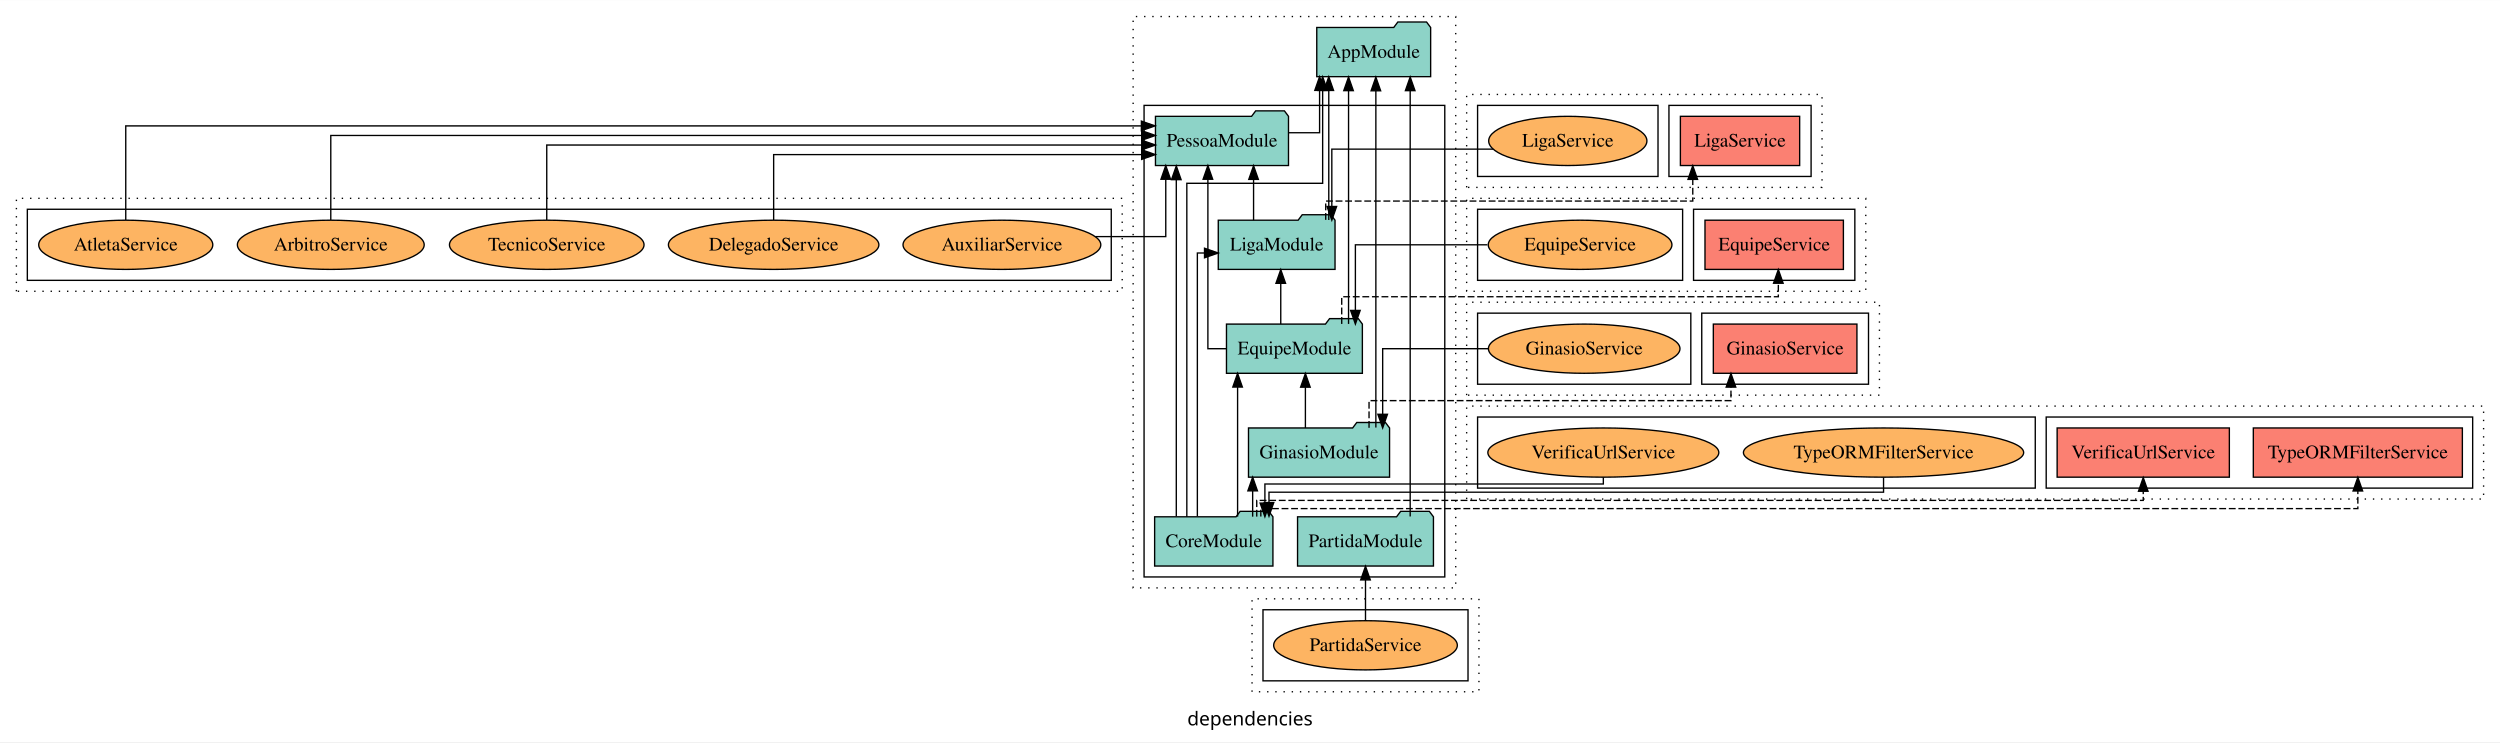
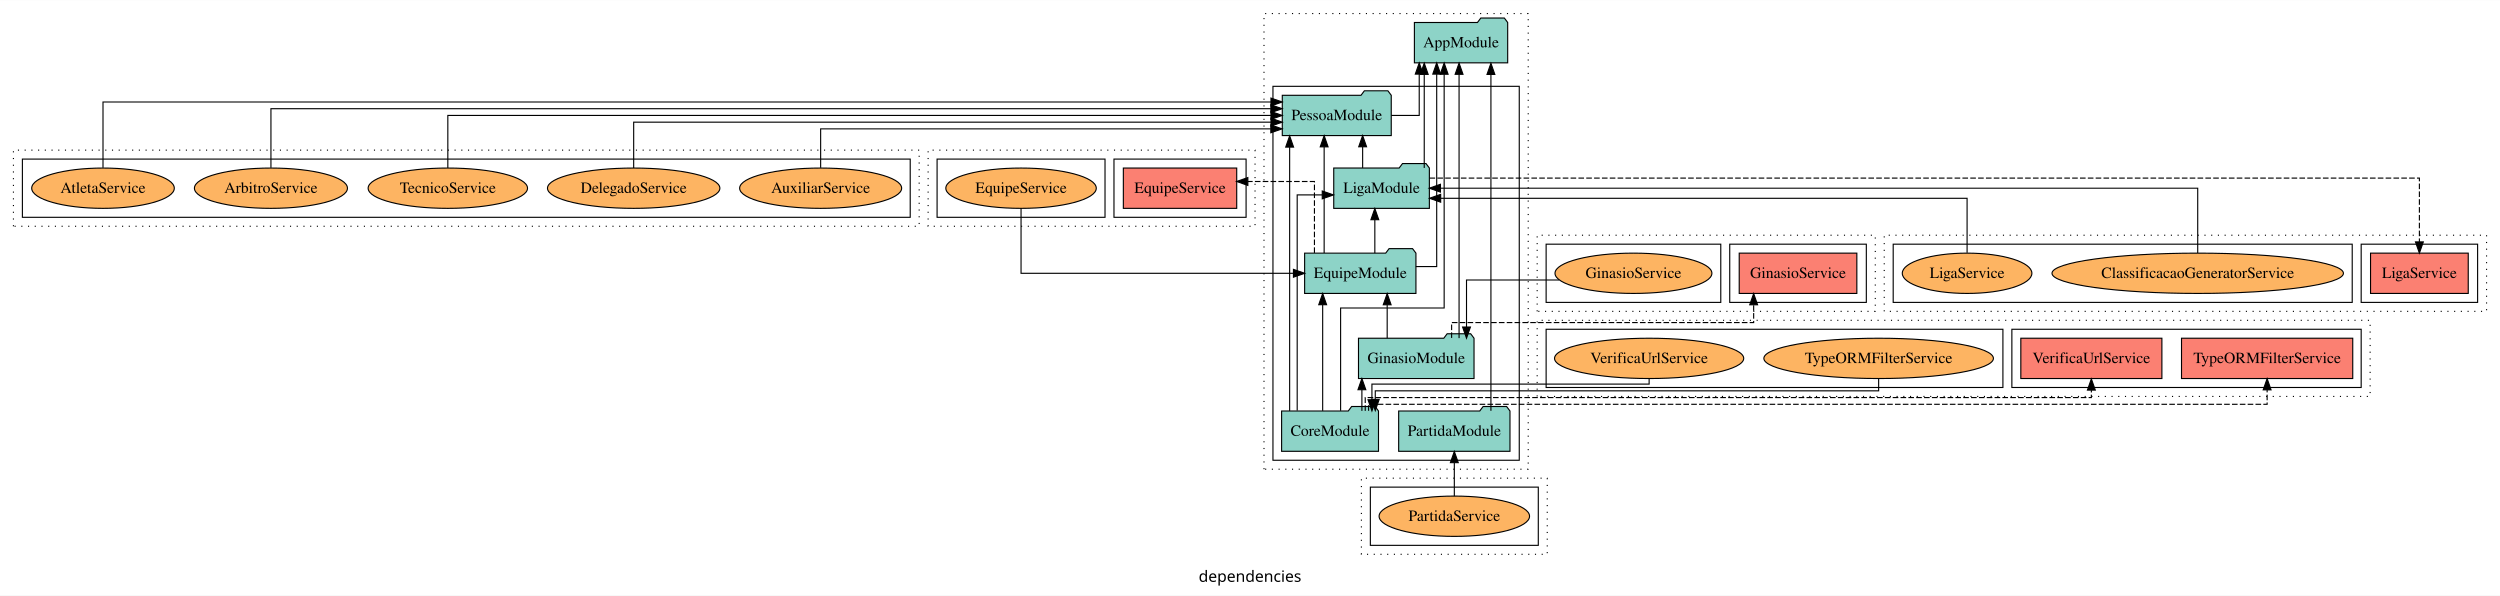
- <svg xmlns="http://www.w3.org/2000/svg" width="1829pt" height="543pt" viewBox="0.00 0.00 1829.00 542.80">
-   <g id="graph0" class="graph" transform="scale(1 1) rotate(0) translate(4 538.8)">
-     <polygon fill="white" stroke="transparent" points="-4,4 -4,-538.8 1825,-538.8 1825,4 -4,4" />
-     <text text-anchor="middle" x="910.5" y="-8.2" font-family="sans-serif" font-size="14.00">dependencies</text>
+ <svg xmlns="http://www.w3.org/2000/svg" width="2233pt" height="532pt" viewBox="0.00 0.00 2233.00 531.80">
+   <g id="graph0" class="graph" transform="scale(1 1) rotate(0) translate(4 527.8)">
+     <polygon fill="white" stroke="transparent" points="-4,4 -4,-527.8 2229,-527.8 2229,4 -4,4" />
+     <text text-anchor="middle" x="1112.5" y="-8.2" font-family="sans-serif" font-size="14.00">dependencies</text>
    <g id="clust1" class="cluster">
-       <polygon fill="none" stroke="black" stroke-dasharray="1,5" points="825,-108.8 825,-526.8 1061,-526.8 1061,-108.8 825,-108.8" />
+       <polygon fill="none" stroke="black" stroke-dasharray="1,5" points="1125,-108.8 1125,-515.8 1361,-515.8 1361,-108.8 1125,-108.8" />
    </g>
    <g id="clust3" class="cluster">
-       <polygon fill="none" stroke="black" points="833,-116.8 833,-461.8 1053,-461.8 1053,-116.8 833,-116.8" />
+       <polygon fill="none" stroke="black" points="1133,-116.8 1133,-450.8 1353,-450.8 1353,-116.8 1133,-116.8" />
    </g>
    <g id="clust7" class="cluster">
-       <polygon fill="none" stroke="black" stroke-dasharray="1,5" points="1069,-173.8 1069,-241.8 1813,-241.8 1813,-173.8 1069,-173.8" />
+       <polygon fill="none" stroke="black" stroke-dasharray="1,5" points="1369,-173.8 1369,-241.8 2113,-241.8 2113,-173.8 1369,-173.8" />
    </g>
    <g id="clust10" class="cluster">
-       <polygon fill="none" stroke="black" points="1493,-181.8 1493,-233.8 1805,-233.8 1805,-181.8 1493,-181.8" />
+       <polygon fill="none" stroke="black" points="1793,-181.8 1793,-233.8 2105,-233.8 2105,-181.8 1793,-181.8" />
    </g>
    <g id="clust12" class="cluster">
-       <polygon fill="none" stroke="black" points="1077,-181.8 1077,-233.8 1485,-233.8 1485,-181.8 1077,-181.8" />
+       <polygon fill="none" stroke="black" points="1377,-181.8 1377,-233.8 1785,-233.8 1785,-181.8 1377,-181.8" />
    </g>
    <g id="clust13" class="cluster">
-       <polygon fill="none" stroke="black" stroke-dasharray="1,5" points="1069,-325.8 1069,-393.8 1361,-393.8 1361,-325.8 1069,-325.8" />
+       <polygon fill="none" stroke="black" stroke-dasharray="1,5" points="825,-325.8 825,-393.8 1117,-393.8 1117,-325.8 825,-325.8" />
    </g>
    <g id="clust16" class="cluster">
-       <polygon fill="none" stroke="black" points="1235,-333.8 1235,-385.8 1353,-385.8 1353,-333.8 1235,-333.8" />
+       <polygon fill="none" stroke="black" points="991,-333.8 991,-385.8 1109,-385.8 1109,-333.8 991,-333.8" />
    </g>
    <g id="clust18" class="cluster">
-       <polygon fill="none" stroke="black" points="1077,-333.8 1077,-385.8 1227,-385.8 1227,-333.8 1077,-333.8" />
+       <polygon fill="none" stroke="black" points="833,-333.8 833,-385.8 983,-385.8 983,-333.8 833,-333.8" />
    </g>
    <g id="clust19" class="cluster">
-       <polygon fill="none" stroke="black" stroke-dasharray="1,5" points="1069,-249.8 1069,-317.8 1371,-317.8 1371,-249.8 1069,-249.8" />
+       <polygon fill="none" stroke="black" stroke-dasharray="1,5" points="1369,-249.8 1369,-317.8 1671,-317.8 1671,-249.8 1369,-249.8" />
    </g>
    <g id="clust22" class="cluster">
-       <polygon fill="none" stroke="black" points="1241,-257.8 1241,-309.8 1363,-309.8 1363,-257.8 1241,-257.8" />
+       <polygon fill="none" stroke="black" points="1541,-257.8 1541,-309.8 1663,-309.8 1663,-257.8 1541,-257.8" />
    </g>
    <g id="clust24" class="cluster">
-       <polygon fill="none" stroke="black" points="1077,-257.8 1077,-309.8 1233,-309.8 1233,-257.8 1077,-257.8" />
+       <polygon fill="none" stroke="black" points="1377,-257.8 1377,-309.8 1533,-309.8 1533,-257.8 1377,-257.8" />
    </g>
    <g id="clust25" class="cluster">
-       <polygon fill="none" stroke="black" stroke-dasharray="1,5" points="1069,-401.8 1069,-469.8 1329,-469.8 1329,-401.8 1069,-401.8" />
+       <polygon fill="none" stroke="black" stroke-dasharray="1,5" points="1679,-249.8 1679,-317.8 2217,-317.8 2217,-249.8 1679,-249.8" />
    </g>
    <g id="clust28" class="cluster">
-       <polygon fill="none" stroke="black" points="1217,-409.8 1217,-461.8 1321,-461.8 1321,-409.8 1217,-409.8" />
+       <polygon fill="none" stroke="black" points="2105,-257.8 2105,-309.8 2209,-309.8 2209,-257.8 2105,-257.8" />
    </g>
    <g id="clust30" class="cluster">
-       <polygon fill="none" stroke="black" points="1077,-409.8 1077,-461.8 1209,-461.8 1209,-409.8 1077,-409.8" />
+       <polygon fill="none" stroke="black" points="1687,-257.8 1687,-309.8 2097,-309.8 2097,-257.8 1687,-257.8" />
    </g>
    <g id="clust31" class="cluster">
-       <polygon fill="none" stroke="black" stroke-dasharray="1,5" points="912,-32.8 912,-100.8 1078,-100.8 1078,-32.8 912,-32.8" />
+       <polygon fill="none" stroke="black" stroke-dasharray="1,5" points="1212,-32.8 1212,-100.8 1378,-100.8 1378,-32.8 1212,-32.8" />
    </g>
    <g id="clust36" class="cluster">
-       <polygon fill="none" stroke="black" points="920,-40.8 920,-92.8 1070,-92.8 1070,-40.8 920,-40.8" />
+       <polygon fill="none" stroke="black" points="1220,-40.8 1220,-92.8 1370,-92.8 1370,-40.8 1220,-40.8" />
    </g>
    <g id="clust37" class="cluster">
      <polygon fill="none" stroke="black" stroke-dasharray="1,5" points="8,-325.8 8,-393.8 817,-393.8 817,-325.8 8,-325.8" />
    </g>
    <g id="clust42" class="cluster">
      <polygon fill="none" stroke="black" points="16,-333.8 16,-385.8 809,-385.8 809,-333.8 16,-333.8" />
    </g>
    <g id="node1" class="node">
-       <polygon fill="#8dd3c7" stroke="black" points="927.27,-160.8 924.27,-164.8 903.27,-164.8 900.27,-160.8 840.73,-160.8 840.73,-124.8 927.27,-124.8 927.27,-160.8" />
-       <text text-anchor="middle" x="884" y="-138.6" font-family="Times,serif" font-size="14.00">CoreModule</text>
+       <polygon fill="#8dd3c7" stroke="black" points="1227.27,-160.8 1224.27,-164.8 1203.27,-164.8 1200.27,-160.8 1140.73,-160.8 1140.73,-124.8 1227.27,-124.8 1227.27,-160.8" />
+       <text text-anchor="middle" x="1184" y="-138.6" font-family="Times,serif" font-size="14.00">CoreModule</text>
    </g>
    <g id="node2" class="node">
-       <polygon fill="#8dd3c7" stroke="black" points="992.71,-301.8 989.71,-305.8 968.71,-305.8 965.71,-301.8 893.29,-301.8 893.29,-265.8 992.71,-265.8 992.71,-301.8" />
-       <text text-anchor="middle" x="943" y="-279.6" font-family="Times,serif" font-size="14.00">EquipeModule</text>
+       <polygon fill="#8dd3c7" stroke="black" points="1260.71,-301.8 1257.71,-305.8 1236.71,-305.8 1233.71,-301.8 1161.29,-301.8 1161.29,-265.8 1260.71,-265.8 1260.71,-301.8" />
+       <text text-anchor="middle" x="1211" y="-279.6" font-family="Times,serif" font-size="14.00">EquipeModule</text>
    </g>
    <g id="edge11" class="edge">
-       <path fill="none" stroke="black" d="M901.42,-160.94C901.42,-160.94 901.42,-255.73 901.42,-255.73" />
-       <polygon fill="black" stroke="black" points="897.92,-255.72 901.42,-265.73 904.92,-255.73 897.92,-255.72" />
+       <path fill="none" stroke="black" d="M1177.41,-160.94C1177.41,-160.94 1177.41,-255.73 1177.41,-255.73" />
+       <polygon fill="black" stroke="black" points="1173.91,-255.72 1177.41,-265.73 1180.91,-255.73 1173.91,-255.72" />
    </g>
    <g id="node3" class="node">
-       <polygon fill="#8dd3c7" stroke="black" points="1012.6,-225.8 1009.6,-229.8 988.6,-229.8 985.6,-225.8 909.4,-225.8 909.4,-189.8 1012.6,-189.8 1012.6,-225.8" />
-       <text text-anchor="middle" x="961" y="-203.6" font-family="Times,serif" font-size="14.00">GinasioModule</text>
+       <polygon fill="#8dd3c7" stroke="black" points="1312.6,-225.8 1309.6,-229.8 1288.6,-229.8 1285.6,-225.8 1209.4,-225.8 1209.4,-189.8 1312.6,-189.8 1312.6,-225.8" />
+       <text text-anchor="middle" x="1261" y="-203.6" font-family="Times,serif" font-size="14.00">GinasioModule</text>
    </g>
    <g id="edge15" class="edge">
-       <path fill="none" stroke="black" d="M912.44,-160.91C912.44,-160.91 912.44,-179.79 912.44,-179.79" />
-       <polygon fill="black" stroke="black" points="908.94,-179.79 912.44,-189.79 915.94,-179.79 908.94,-179.79" />
+       <path fill="none" stroke="black" d="M1212.44,-160.91C1212.44,-160.91 1212.44,-179.79 1212.44,-179.79" />
+       <polygon fill="black" stroke="black" points="1208.94,-179.79 1212.44,-189.79 1215.94,-179.79 1208.94,-179.79" />
    </g>
    <g id="node4" class="node">
-       <polygon fill="#8dd3c7" stroke="black" points="972.71,-377.8 969.71,-381.8 948.71,-381.8 945.71,-377.8 887.29,-377.8 887.29,-341.8 972.71,-341.8 972.71,-377.8" />
-       <text text-anchor="middle" x="930" y="-355.6" font-family="Times,serif" font-size="14.00">LigaModule</text>
+       <polygon fill="#8dd3c7" stroke="black" points="1272.71,-377.8 1269.71,-381.8 1248.71,-381.8 1245.71,-377.8 1187.29,-377.8 1187.29,-341.8 1272.71,-341.8 1272.71,-377.8" />
+       <text text-anchor="middle" x="1230" y="-355.6" font-family="Times,serif" font-size="14.00">LigaModule</text>
    </g>
    <g id="edge18" class="edge">
-       <path fill="none" stroke="black" d="M871.99,-161.16C871.99,-212.49 871.99,-353.8 871.99,-353.8 871.99,-353.8 877.23,-353.8 877.23,-353.8" />
-       <polygon fill="black" stroke="black" points="877.23,-357.3 887.23,-353.8 877.23,-350.3 877.23,-357.3" />
+       <path fill="none" stroke="black" d="M1154.65,-161.16C1154.65,-212.49 1154.65,-353.8 1154.65,-353.8 1154.65,-353.8 1177.04,-353.8 1177.04,-353.8" />
+       <polygon fill="black" stroke="black" points="1177.04,-357.3 1187.04,-353.8 1177.04,-350.3 1177.04,-357.3" />
    </g>
    <g id="node6" class="node">
-       <polygon fill="#8dd3c7" stroke="black" points="938.66,-453.8 935.66,-457.8 914.66,-457.8 911.66,-453.8 841.34,-453.8 841.34,-417.8 938.66,-417.8 938.66,-453.8" />
-       <text text-anchor="middle" x="890" y="-431.6" font-family="Times,serif" font-size="14.00">PessoaModule</text>
+       <polygon fill="#8dd3c7" stroke="black" points="1238.66,-442.8 1235.66,-446.8 1214.66,-446.8 1211.66,-442.8 1141.34,-442.8 1141.34,-406.8 1238.66,-406.8 1238.66,-442.8" />
+       <text text-anchor="middle" x="1190" y="-420.6" font-family="Times,serif" font-size="14.00">PessoaModule</text>
+     </g>
+     <g id="edge24" class="edge">
+       <path fill="none" stroke="black" d="M1147.91,-160.87C1147.91,-160.87 1147.91,-396.52 1147.91,-396.52" />
+       <polygon fill="black" stroke="black" points="1144.41,-396.52 1147.91,-406.52 1151.41,-396.52 1144.41,-396.52" />
+     </g>
+     <g id="node7" class="node">
+       <polygon fill="#8dd3c7" stroke="black" points="1342.66,-507.8 1339.66,-511.8 1318.66,-511.8 1315.66,-507.8 1259.34,-507.8 1259.34,-471.8 1342.66,-471.8 1342.66,-507.8" />
+       <text text-anchor="middle" x="1301" y="-485.6" font-family="Times,serif" font-size="14.00">AppModule</text>
+     </g>
+     <g id="edge1" class="edge">
+       <path fill="none" stroke="black" d="M1193.43,-160.96C1193.43,-192.21 1193.43,-252.8 1193.43,-252.8 1193.43,-252.8 1285.92,-252.8 1285.92,-252.8 1285.92,-252.8 1285.92,-461.6 1285.92,-461.6" />
+       <polygon fill="black" stroke="black" points="1282.42,-461.6 1285.92,-471.6 1289.42,-461.6 1282.42,-461.6" />
+     </g>
+     <g id="node8" class="node">
+       <polygon fill="#fb8072" stroke="black" points="2097.47,-225.8 1944.53,-225.8 1944.53,-189.8 2097.47,-189.8 2097.47,-225.8" />
+       <text text-anchor="middle" x="2021" y="-203.6" font-family="Times,serif" font-size="14.00">TypeORMFilterService </text>
+     </g>
+     <g id="edge7" class="edge">
+       <path fill="none" stroke="black" stroke-dasharray="5,2" d="M1218.42,-160.99C1218.42,-164.34 1218.42,-166.8 1218.42,-166.8 1218.42,-166.8 2021,-166.8 2021,-166.8 2021,-166.8 2021,-179.7 2021,-179.7" />
+       <polygon fill="black" stroke="black" points="2017.5,-179.7 2021,-189.7 2024.5,-179.7 2017.5,-179.7" />
+     </g>
+     <g id="node9" class="node">
+       <polygon fill="#fb8072" stroke="black" points="1927,-225.8 1801,-225.8 1801,-189.8 1927,-189.8 1927,-225.8" />
+       <text text-anchor="middle" x="1864" y="-203.6" font-family="Times,serif" font-size="14.00">VerificaUrlService </text>
+     </g>
+     <g id="edge8" class="edge">
+       <path fill="none" stroke="black" stroke-dasharray="5,2" d="M1215.43,-160.94C1215.43,-167.26 1215.43,-172.8 1215.43,-172.8 1215.43,-172.8 1864,-172.8 1864,-172.8 1864,-172.8 1864,-179.48 1864,-179.48" />
+       <polygon fill="black" stroke="black" points="1860.5,-179.48 1864,-189.48 1867.5,-179.48 1860.5,-179.48" />
+     </g>
+     <g id="edge19" class="edge">
+       <path fill="none" stroke="black" d="M1224,-301.81C1224,-301.81 1224,-331.65 1224,-331.65" />
+       <polygon fill="black" stroke="black" points="1220.5,-331.65 1224,-341.65 1227.5,-331.65 1220.5,-331.65" />
+     </g>
+     <g id="edge25" class="edge">
+       <path fill="none" stroke="black" d="M1178.73,-301.94C1178.73,-301.94 1178.73,-396.73 1178.73,-396.73" />
+       <polygon fill="black" stroke="black" points="1175.23,-396.72 1178.73,-406.73 1182.23,-396.73 1175.23,-396.72" />
+     </g>
+     <g id="edge2" class="edge">
+       <path fill="none" stroke="black" d="M1260.61,-289.8C1271.2,-289.8 1279.26,-289.8 1279.26,-289.8 1279.26,-289.8 1279.26,-461.7 1279.26,-461.7" />
+       <polygon fill="black" stroke="black" points="1275.76,-461.7 1279.26,-471.7 1282.76,-461.7 1275.76,-461.7" />
+     </g>
+     <g id="node12" class="node">
+       <polygon fill="#fb8072" stroke="black" points="1100.63,-377.8 999.37,-377.8 999.37,-341.8 1100.63,-341.8 1100.63,-377.8" />
+       <text text-anchor="middle" x="1050" y="-355.6" font-family="Times,serif" font-size="14.00">EquipeService </text>
+     </g>
+     <g id="edge13" class="edge">
+       <path fill="none" stroke="black" stroke-dasharray="5,2" d="M1170.06,-302C1170.06,-326.16 1170.06,-365.8 1170.06,-365.8 1170.06,-365.8 1110.57,-365.8 1110.57,-365.8" />
+       <polygon fill="black" stroke="black" points="1110.57,-362.3 1100.57,-365.8 1110.57,-369.3 1110.57,-362.3" />
+     </g>
+     <g id="edge12" class="edge">
+       <path fill="none" stroke="black" d="M1235.03,-225.81C1235.03,-225.81 1235.03,-255.65 1235.03,-255.65" />
+       <polygon fill="black" stroke="black" points="1231.53,-255.65 1235.03,-265.65 1238.53,-255.65 1231.53,-255.65" />
+     </g>
+     <g id="edge3" class="edge">
+       <path fill="none" stroke="black" d="M1299.24,-225.87C1299.24,-225.87 1299.24,-461.52 1299.24,-461.52" />
+       <polygon fill="black" stroke="black" points="1295.74,-461.52 1299.24,-471.52 1302.74,-461.52 1295.74,-461.52" />
+     </g>
+     <g id="node14" class="node">
+       <polygon fill="#fb8072" stroke="black" points="1654.53,-301.8 1549.47,-301.8 1549.47,-265.8 1654.53,-265.8 1654.53,-301.8" />
+       <text text-anchor="middle" x="1602" y="-279.6" font-family="Times,serif" font-size="14.00">GinasioService </text>
+     </g>
+     <g id="edge16" class="edge">
+       <path fill="none" stroke="black" stroke-dasharray="5,2" d="M1292.58,-226.04C1292.58,-233.23 1292.58,-239.8 1292.58,-239.8 1292.58,-239.8 1562.37,-239.8 1562.37,-239.8 1562.37,-239.8 1562.37,-255.65 1562.37,-255.65" />
+       <polygon fill="black" stroke="black" points="1558.87,-255.65 1562.37,-265.65 1565.87,-255.65 1558.87,-255.65" />
+     </g>
+     <g id="edge26" class="edge">
+       <path fill="none" stroke="black" d="M1213.11,-377.91C1213.11,-377.91 1213.11,-396.79 1213.11,-396.79" />
+       <polygon fill="black" stroke="black" points="1209.61,-396.79 1213.11,-406.79 1216.61,-396.79 1209.61,-396.79" />
+     </g>
+     <g id="edge4" class="edge">
+       <path fill="none" stroke="black" d="M1268.13,-377.88C1268.13,-377.88 1268.13,-461.46 1268.13,-461.46" />
+       <polygon fill="black" stroke="black" points="1264.63,-461.46 1268.13,-471.46 1271.63,-461.46 1264.63,-461.46" />
+     </g>
+     <g id="node16" class="node">
+       <polygon fill="#fb8072" stroke="black" points="2200.63,-301.8 2113.37,-301.8 2113.37,-265.8 2200.63,-265.8 2200.63,-301.8" />
+       <text text-anchor="middle" x="2157" y="-279.6" font-family="Times,serif" font-size="14.00">LigaService </text>
+     </g>
+     <g id="edge20" class="edge">
+       <path fill="none" stroke="black" stroke-dasharray="5,2" d="M1272.85,-368.8C1455.16,-368.8 2157,-368.8 2157,-368.8 2157,-368.8 2157,-311.83 2157,-311.83" />
+       <polygon fill="black" stroke="black" points="2160.5,-311.83 2157,-301.83 2153.5,-311.83 2160.5,-311.83" />
+     </g>
+     <g id="node5" class="node">
+       <polygon fill="#8dd3c7" stroke="black" points="1344.71,-160.8 1341.71,-164.8 1320.71,-164.8 1317.71,-160.8 1245.29,-160.8 1245.29,-124.8 1344.71,-124.8 1344.71,-160.8" />
+       <text text-anchor="middle" x="1295" y="-138.6" font-family="Times,serif" font-size="14.00">PartidaModule</text>
+     </g>
+     <g id="edge5" class="edge">
+       <path fill="none" stroke="black" d="M1327.69,-160.97C1327.69,-160.97 1327.69,-461.39 1327.69,-461.39" />
+       <polygon fill="black" stroke="black" points="1324.19,-461.39 1327.69,-471.39 1331.19,-461.39 1324.19,-461.39" />
+     </g>
+     <g id="edge6" class="edge">
+       <path fill="none" stroke="black" d="M1238.71,-424.8C1252.41,-424.8 1263.65,-424.8 1263.65,-424.8 1263.65,-424.8 1263.65,-461.69 1263.65,-461.69" />
+       <polygon fill="black" stroke="black" points="1260.15,-461.69 1263.65,-471.69 1267.15,-461.69 1260.15,-461.69" />
+     </g>
+     <g id="node10" class="node">
+       <ellipse fill="#fdb462" stroke="black" cx="1674" cy="-207.8" rx="102.52" ry="18" />
+       <text text-anchor="middle" x="1674" y="-203.6" font-family="Times,serif" font-size="14.00">TypeORMFilterService</text>
+     </g>
+     <g id="edge9" class="edge">
+       <path fill="none" stroke="black" d="M1674,-189.6C1674,-183.77 1674,-178.8 1674,-178.8 1674,-178.8 1224.39,-178.8 1224.39,-178.8 1224.39,-178.8 1224.39,-171.22 1224.39,-171.22" />
+       <polygon fill="black" stroke="black" points="1227.89,-171.22 1224.39,-161.22 1220.89,-171.22 1227.89,-171.22" />
+     </g>
+     <g id="node11" class="node">
+       <ellipse fill="#fdb462" stroke="black" cx="1469" cy="-207.8" rx="84.49" ry="18" />
+       <text text-anchor="middle" x="1469" y="-203.6" font-family="Times,serif" font-size="14.00">VerificaUrlService</text>
+     </g>
+     <g id="edge10" class="edge">
+       <path fill="none" stroke="black" d="M1469,-189.68C1469,-186.83 1469,-184.8 1469,-184.8 1469,-184.8 1221.4,-184.8 1221.4,-184.8 1221.4,-184.8 1221.4,-170.86 1221.4,-170.86" />
+       <polygon fill="black" stroke="black" points="1224.9,-170.86 1221.4,-160.86 1217.9,-170.86 1224.9,-170.86" />
+     </g>
+     <g id="node13" class="node">
+       <ellipse fill="#fdb462" stroke="black" cx="908" cy="-359.8" rx="67.19" ry="18" />
+       <text text-anchor="middle" x="908" y="-355.6" font-family="Times,serif" font-size="14.00">EquipeService</text>
+     </g>
+     <g id="edge14" class="edge">
+       <path fill="none" stroke="black" d="M908,-341.79C908,-319.31 908,-283.8 908,-283.8 908,-283.8 1151.31,-283.8 1151.31,-283.8" />
+       <polygon fill="black" stroke="black" points="1151.31,-287.3 1161.31,-283.8 1151.3,-280.3 1151.31,-287.3" />
+     </g>
+     <g id="node15" class="node">
+       <ellipse fill="#fdb462" stroke="black" cx="1455" cy="-283.8" rx="70.07" ry="18" />
+       <text text-anchor="middle" x="1455" y="-279.6" font-family="Times,serif" font-size="14.00">GinasioService</text>
+     </g>
+     <g id="edge17" class="edge">
+       <path fill="none" stroke="black" d="M1388.73,-277.8C1348.91,-277.8 1305.89,-277.8 1305.89,-277.8 1305.89,-277.8 1305.89,-235.83 1305.89,-235.83" />
+       <polygon fill="black" stroke="black" points="1309.39,-235.83 1305.89,-225.83 1302.39,-235.83 1309.39,-235.83" />
+     </g>
+     <g id="node17" class="node">
+       <ellipse fill="#fdb462" stroke="black" cx="1959" cy="-283.8" rx="130.16" ry="18" />
+       <text text-anchor="middle" x="1959" y="-279.6" font-family="Times,serif" font-size="14.00">ClassificacaoGeneratorService</text>
+     </g>
+     <g id="edge21" class="edge">
+       <path fill="none" stroke="black" d="M1959,-301.81C1959,-324.29 1959,-359.8 1959,-359.8 1959,-359.8 1282.61,-359.8 1282.61,-359.8" />
+       <polygon fill="black" stroke="black" points="1282.61,-356.3 1272.61,-359.8 1282.61,-363.3 1282.61,-356.3" />
+     </g>
+     <g id="node18" class="node">
+       <ellipse fill="#fdb462" stroke="black" cx="1753" cy="-283.8" rx="57.88" ry="18" />
+       <text text-anchor="middle" x="1753" y="-279.6" font-family="Times,serif" font-size="14.00">LigaService</text>
+     </g>
+     <g id="edge22" class="edge">
+       <path fill="none" stroke="black" d="M1753,-302.11C1753,-321.95 1753,-350.8 1753,-350.8 1753,-350.8 1282.8,-350.8 1282.8,-350.8" />
+       <polygon fill="black" stroke="black" points="1282.8,-347.3 1272.8,-350.8 1282.8,-354.3 1282.8,-347.3" />
+     </g>
+     <g id="node19" class="node">
+       <ellipse fill="#fdb462" stroke="black" cx="1295" cy="-66.8" rx="67.19" ry="18" />
+       <text text-anchor="middle" x="1295" y="-62.6" font-family="Times,serif" font-size="14.00">PartidaService</text>
    </g>
    <g id="edge23" class="edge">
-       <path fill="none" stroke="black" d="M856.58,-161.13C856.58,-161.13 856.58,-407.48 856.58,-407.48" />
-       <polygon fill="black" stroke="black" points="853.08,-407.48 856.58,-417.48 860.08,-407.48 853.08,-407.48" />
-     </g>
-     <g id="node7" class="node">
-       <polygon fill="#8dd3c7" stroke="black" points="1042.66,-518.8 1039.66,-522.8 1018.66,-522.8 1015.66,-518.8 959.34,-518.8 959.34,-482.8 1042.66,-482.8 1042.66,-518.8" />
-       <text text-anchor="middle" x="1001" y="-496.6" font-family="Times,serif" font-size="14.00">AppModule</text>
-     </g>
-     <g id="edge1" class="edge">
-       <path fill="none" stroke="black" d="M864.28,-160.81C864.28,-220 864.28,-404.8 864.28,-404.8 864.28,-404.8 963.65,-404.8 963.65,-404.8 963.65,-404.8 963.65,-472.74 963.65,-472.74" />
-       <polygon fill="black" stroke="black" points="960.15,-472.74 963.65,-482.74 967.15,-472.74 960.15,-472.74" />
-     </g>
-     <g id="node8" class="node">
-       <polygon fill="#fb8072" stroke="black" points="1797.47,-225.8 1644.53,-225.8 1644.53,-189.8 1797.47,-189.8 1797.47,-225.8" />
-       <text text-anchor="middle" x="1721" y="-203.6" font-family="Times,serif" font-size="14.00">TypeORMFilterService </text>
-     </g>
-     <g id="edge7" class="edge">
-       <path fill="none" stroke="black" stroke-dasharray="5,2" d="M918.42,-160.99C918.42,-164.34 918.42,-166.8 918.42,-166.8 918.42,-166.8 1721,-166.8 1721,-166.8 1721,-166.8 1721,-179.7 1721,-179.7" />
-       <polygon fill="black" stroke="black" points="1717.5,-179.7 1721,-189.7 1724.5,-179.7 1717.5,-179.7" />
-     </g>
-     <g id="node9" class="node">
-       <polygon fill="#fb8072" stroke="black" points="1627,-225.8 1501,-225.8 1501,-189.8 1627,-189.8 1627,-225.8" />
-       <text text-anchor="middle" x="1564" y="-203.6" font-family="Times,serif" font-size="14.00">VerificaUrlService </text>
-     </g>
-     <g id="edge8" class="edge">
-       <path fill="none" stroke="black" stroke-dasharray="5,2" d="M915.43,-160.94C915.43,-167.26 915.43,-172.8 915.43,-172.8 915.43,-172.8 1564,-172.8 1564,-172.8 1564,-172.8 1564,-179.48 1564,-179.48" />
-       <polygon fill="black" stroke="black" points="1560.5,-179.48 1564,-189.48 1567.5,-179.48 1560.5,-179.48" />
-     </g>
-     <g id="edge19" class="edge">
-       <path fill="none" stroke="black" d="M933,-301.81C933,-301.81 933,-331.65 933,-331.65" />
-       <polygon fill="black" stroke="black" points="929.5,-331.65 933,-341.65 936.5,-331.65 929.5,-331.65" />
-     </g>
-     <g id="edge24" class="edge">
-       <path fill="none" stroke="black" d="M893.12,-283.8C885.27,-283.8 879.69,-283.8 879.69,-283.8 879.69,-283.8 879.69,-407.77 879.69,-407.77" />
-       <polygon fill="black" stroke="black" points="876.19,-407.77 879.69,-417.77 883.19,-407.77 876.19,-407.77" />
-     </g>
-     <g id="edge2" class="edge">
-       <path fill="none" stroke="black" d="M982.6,-301.93C982.6,-301.93 982.6,-472.57 982.6,-472.57" />
-       <polygon fill="black" stroke="black" points="979.1,-472.57 982.6,-482.57 986.1,-472.57 979.1,-472.57" />
-     </g>
-     <g id="node12" class="node">
-       <polygon fill="#fb8072" stroke="black" points="1344.63,-377.8 1243.37,-377.8 1243.37,-341.8 1344.63,-341.8 1344.63,-377.8" />
-       <text text-anchor="middle" x="1294" y="-355.6" font-family="Times,serif" font-size="14.00">EquipeService </text>
-     </g>
-     <g id="edge13" class="edge">
-       <path fill="none" stroke="black" stroke-dasharray="5,2" d="M977.6,-301.91C977.6,-311.7 977.6,-321.8 977.6,-321.8 977.6,-321.8 1297.03,-321.8 1297.03,-321.8 1297.03,-321.8 1297.03,-331.69 1297.03,-331.69" />
-       <polygon fill="black" stroke="black" points="1293.53,-331.69 1297.03,-341.69 1300.53,-331.69 1293.53,-331.69" />
-     </g>
-     <g id="edge12" class="edge">
-       <path fill="none" stroke="black" d="M951.03,-225.81C951.03,-225.81 951.03,-255.65 951.03,-255.65" />
-       <polygon fill="black" stroke="black" points="947.53,-255.65 951.03,-265.65 954.53,-255.65 947.53,-255.65" />
-     </g>
-     <g id="edge3" class="edge">
-       <path fill="none" stroke="black" d="M1002.58,-226.13C1002.58,-226.13 1002.58,-472.48 1002.58,-472.48" />
-       <polygon fill="black" stroke="black" points="999.08,-472.48 1002.58,-482.48 1006.08,-472.48 999.08,-472.48" />
-     </g>
-     <g id="node14" class="node">
-       <polygon fill="#fb8072" stroke="black" points="1354.53,-301.8 1249.47,-301.8 1249.47,-265.8 1354.53,-265.8 1354.53,-301.8" />
-       <text text-anchor="middle" x="1302" y="-279.6" font-family="Times,serif" font-size="14.00">GinasioService </text>
-     </g>
-     <g id="edge16" class="edge">
-       <path fill="none" stroke="black" stroke-dasharray="5,2" d="M997.59,-225.91C997.59,-235.7 997.59,-245.8 997.59,-245.8 997.59,-245.8 1262.37,-245.8 1262.37,-245.8 1262.37,-245.8 1262.37,-255.69 1262.37,-255.69" />
-       <polygon fill="black" stroke="black" points="1258.87,-255.69 1262.37,-265.69 1265.87,-255.69 1258.87,-255.69" />
-     </g>
-     <g id="edge25" class="edge">
-       <path fill="none" stroke="black" d="M913.11,-377.81C913.11,-377.81 913.11,-407.65 913.11,-407.65" />
-       <polygon fill="black" stroke="black" points="909.61,-407.65 913.11,-417.65 916.61,-407.65 909.61,-407.65" />
-     </g>
-     <g id="edge4" class="edge">
-       <path fill="none" stroke="black" d="M968.13,-377.94C968.13,-377.94 968.13,-472.73 968.13,-472.73" />
-       <polygon fill="black" stroke="black" points="964.63,-472.72 968.13,-482.73 971.63,-472.73 964.63,-472.72" />
-     </g>
-     <g id="node16" class="node">
-       <polygon fill="#fb8072" stroke="black" points="1312.63,-453.8 1225.37,-453.8 1225.37,-417.8 1312.63,-417.8 1312.63,-453.8" />
-       <text text-anchor="middle" x="1269" y="-431.6" font-family="Times,serif" font-size="14.00">LigaService </text>
-     </g>
-     <g id="edge20" class="edge">
-       <path fill="none" stroke="black" stroke-dasharray="5,2" d="M965.89,-378.04C965.89,-385.23 965.89,-391.8 965.89,-391.8 965.89,-391.8 1234.43,-391.8 1234.43,-391.8 1234.43,-391.8 1234.43,-407.65 1234.43,-407.65" />
-       <polygon fill="black" stroke="black" points="1230.93,-407.65 1234.43,-417.65 1237.93,-407.65 1230.93,-407.65" />
-     </g>
-     <g id="node5" class="node">
-       <polygon fill="#8dd3c7" stroke="black" points="1044.71,-160.8 1041.71,-164.8 1020.71,-164.8 1017.71,-160.8 945.29,-160.8 945.29,-124.8 1044.71,-124.8 1044.71,-160.8" />
-       <text text-anchor="middle" x="995" y="-138.6" font-family="Times,serif" font-size="14.00">PartidaModule</text>
-     </g>
-     <g id="edge5" class="edge">
-       <path fill="none" stroke="black" d="M1027.69,-161.05C1027.69,-161.05 1027.69,-472.59 1027.69,-472.59" />
-       <polygon fill="black" stroke="black" points="1024.19,-472.59 1027.69,-482.59 1031.19,-472.59 1024.19,-472.59" />
-     </g>
-     <g id="edge6" class="edge">
-       <path fill="none" stroke="black" d="M938.81,-441.8C951.37,-441.8 961.41,-441.8 961.41,-441.8 961.41,-441.8 961.41,-472.78 961.41,-472.78" />
-       <polygon fill="black" stroke="black" points="957.91,-472.78 961.41,-482.78 964.91,-472.78 957.91,-472.78" />
-     </g>
-     <g id="node10" class="node">
-       <ellipse fill="#fdb462" stroke="black" cx="1374" cy="-207.8" rx="102.52" ry="18" />
-       <text text-anchor="middle" x="1374" y="-203.6" font-family="Times,serif" font-size="14.00">TypeORMFilterService</text>
-     </g>
-     <g id="edge9" class="edge">
-       <path fill="none" stroke="black" d="M1374,-189.6C1374,-183.77 1374,-178.8 1374,-178.8 1374,-178.8 924.39,-178.8 924.39,-178.8 924.39,-178.8 924.39,-171.22 924.39,-171.22" />
-       <polygon fill="black" stroke="black" points="927.89,-171.22 924.39,-161.22 920.89,-171.22 927.89,-171.22" />
-     </g>
-     <g id="node11" class="node">
-       <ellipse fill="#fdb462" stroke="black" cx="1169" cy="-207.8" rx="84.49" ry="18" />
-       <text text-anchor="middle" x="1169" y="-203.6" font-family="Times,serif" font-size="14.00">VerificaUrlService</text>
-     </g>
-     <g id="edge10" class="edge">
-       <path fill="none" stroke="black" d="M1169,-189.68C1169,-186.83 1169,-184.8 1169,-184.8 1169,-184.8 921.4,-184.8 921.4,-184.8 921.4,-184.8 921.4,-170.86 921.4,-170.86" />
-       <polygon fill="black" stroke="black" points="924.9,-170.86 921.4,-160.86 917.9,-170.86 924.9,-170.86" />
-     </g>
-     <g id="node13" class="node">
-       <ellipse fill="#fdb462" stroke="black" cx="1152" cy="-359.8" rx="67.19" ry="18" />
-       <text text-anchor="middle" x="1152" y="-355.6" font-family="Times,serif" font-size="14.00">EquipeService</text>
-     </g>
-     <g id="edge14" class="edge">
-       <path fill="none" stroke="black" d="M1084.18,-359.8C1038.9,-359.8 987.6,-359.8 987.6,-359.8 987.6,-359.8 987.6,-311.81 987.6,-311.81" />
-       <polygon fill="black" stroke="black" points="991.1,-311.81 987.6,-301.81 984.1,-311.81 991.1,-311.81" />
-     </g>
-     <g id="node15" class="node">
-       <ellipse fill="#fdb462" stroke="black" cx="1155" cy="-283.8" rx="70.07" ry="18" />
-       <text text-anchor="middle" x="1155" y="-279.6" font-family="Times,serif" font-size="14.00">GinasioService</text>
-     </g>
-     <g id="edge17" class="edge">
-       <path fill="none" stroke="black" d="M1084.74,-283.8C1046.76,-283.8 1007.56,-283.8 1007.56,-283.8 1007.56,-283.8 1007.56,-235.81 1007.56,-235.81" />
-       <polygon fill="black" stroke="black" points="1011.06,-235.81 1007.56,-225.81 1004.06,-235.81 1011.06,-235.81" />
-     </g>
-     <g id="node17" class="node">
-       <ellipse fill="#fdb462" stroke="black" cx="1143" cy="-435.8" rx="57.88" ry="18" />
-       <text text-anchor="middle" x="1143" y="-431.6" font-family="Times,serif" font-size="14.00">LigaService</text>
-     </g>
-     <g id="edge21" class="edge">
-       <path fill="none" stroke="black" d="M1088.38,-429.8C1037.8,-429.8 970.36,-429.8 970.36,-429.8 970.36,-429.8 970.36,-387.83 970.36,-387.83" />
-       <polygon fill="black" stroke="black" points="973.86,-387.83 970.36,-377.83 966.86,-387.83 973.86,-387.83" />
-     </g>
-     <g id="node18" class="node">
-       <ellipse fill="#fdb462" stroke="black" cx="995" cy="-66.8" rx="67.19" ry="18" />
-       <text text-anchor="middle" x="995" y="-62.6" font-family="Times,serif" font-size="14.00">PartidaService</text>
-     </g>
-     <g id="edge22" class="edge">
-       <path fill="none" stroke="black" d="M995,-84.81C995,-84.81 995,-114.65 995,-114.65" />
-       <polygon fill="black" stroke="black" points="991.5,-114.65 995,-124.65 998.5,-114.65 991.5,-114.65" />
-     </g>
-     <g id="node19" class="node">
+       <path fill="none" stroke="black" d="M1295,-84.81C1295,-84.81 1295,-114.65 1295,-114.65" />
+       <polygon fill="black" stroke="black" points="1291.5,-114.65 1295,-124.65 1298.5,-114.65 1291.5,-114.65" />
+     </g>
+     <g id="node20" class="node">
      <ellipse fill="#fdb462" stroke="black" cx="238" cy="-359.8" rx="68.34" ry="18" />
      <text text-anchor="middle" x="238" y="-355.6" font-family="Times,serif" font-size="14.00">ArbitroService</text>
    </g>
-     <g id="edge26" class="edge">
-       <path fill="none" stroke="black" d="M238,-377.95C238,-401.56 238,-439.8 238,-439.8 238,-439.8 831.26,-439.8 831.26,-439.8" />
-       <polygon fill="black" stroke="black" points="831.26,-443.3 841.26,-439.8 831.26,-436.3 831.26,-443.3" />
-     </g>
-     <g id="node20" class="node">
+     <g id="edge27" class="edge">
+       <path fill="none" stroke="black" d="M238,-378.08C238,-399.12 238,-430.8 238,-430.8 238,-430.8 1131.15,-430.8 1131.15,-430.8" />
+       <polygon fill="black" stroke="black" points="1131.15,-434.3 1141.15,-430.8 1131.15,-427.3 1131.15,-434.3" />
+     </g>
+     <g id="node21" class="node">
      <ellipse fill="#fdb462" stroke="black" cx="88" cy="-359.8" rx="63.68" ry="18" />
      <text text-anchor="middle" x="88" y="-355.6" font-family="Times,serif" font-size="14.00">AtletaService</text>
    </g>
-     <g id="edge27" class="edge">
-       <path fill="none" stroke="black" d="M88,-377.83C88,-403.31 88,-446.8 88,-446.8 88,-446.8 831.04,-446.8 831.04,-446.8" />
-       <polygon fill="black" stroke="black" points="831.04,-450.3 841.04,-446.8 831.04,-443.3 831.04,-450.3" />
-     </g>
-     <g id="node21" class="node">
+     <g id="edge28" class="edge">
+       <path fill="none" stroke="black" d="M88,-378.05C88,-400.82 88,-436.8 88,-436.8 88,-436.8 1131.23,-436.8 1131.23,-436.8" />
+       <polygon fill="black" stroke="black" points="1131.23,-440.3 1141.23,-436.8 1131.23,-433.3 1131.23,-440.3" />
+     </g>
+     <g id="node22" class="node">
      <ellipse fill="#fdb462" stroke="black" cx="729" cy="-359.8" rx="72.35" ry="18" />
      <text text-anchor="middle" x="729" y="-355.6" font-family="Times,serif" font-size="14.00">AuxiliarService</text>
    </g>
-     <g id="edge28" class="edge">
-       <path fill="none" stroke="black" d="M797.34,-365.8C824.26,-365.8 848.87,-365.8 848.87,-365.8 848.87,-365.8 848.87,-407.77 848.87,-407.77" />
-       <polygon fill="black" stroke="black" points="845.37,-407.77 848.87,-417.77 852.37,-407.77 845.37,-407.77" />
-     </g>
-     <g id="node22" class="node">
+     <g id="edge29" class="edge">
+       <path fill="none" stroke="black" d="M729,-378.04C729,-393.37 729,-412.8 729,-412.8 729,-412.8 1131.1,-412.8 1131.1,-412.8" />
+       <polygon fill="black" stroke="black" points="1131.1,-416.3 1141.1,-412.8 1131.1,-409.3 1131.1,-416.3" />
+     </g>
+     <g id="node23" class="node">
      <ellipse fill="#fdb462" stroke="black" cx="562" cy="-359.8" rx="76.99" ry="18" />
      <text text-anchor="middle" x="562" y="-355.6" font-family="Times,serif" font-size="14.00">DelegadoService</text>
    </g>
-     <g id="edge29" class="edge">
-       <path fill="none" stroke="black" d="M562,-377.83C562,-397.38 562,-425.8 562,-425.8 562,-425.8 831.25,-425.8 831.25,-425.8" />
-       <polygon fill="black" stroke="black" points="831.25,-429.3 841.25,-425.8 831.25,-422.3 831.25,-429.3" />
-     </g>
-     <g id="node23" class="node">
+     <g id="edge30" class="edge">
+       <path fill="none" stroke="black" d="M562,-377.82C562,-395.17 562,-418.8 562,-418.8 562,-418.8 1131.24,-418.8 1131.24,-418.8" />
+       <polygon fill="black" stroke="black" points="1131.24,-422.3 1141.24,-418.8 1131.24,-415.3 1131.24,-422.3" />
+     </g>
+     <g id="node24" class="node">
      <ellipse fill="#fdb462" stroke="black" cx="396" cy="-359.8" rx="71.18" ry="18" />
      <text text-anchor="middle" x="396" y="-355.6" font-family="Times,serif" font-size="14.00">TecnicoService</text>
    </g>
-     <g id="edge30" class="edge">
-       <path fill="none" stroke="black" d="M396,-377.84C396,-399.46 396,-432.8 396,-432.8 396,-432.8 831.28,-432.8 831.28,-432.8" />
-       <polygon fill="black" stroke="black" points="831.28,-436.3 841.28,-432.8 831.28,-429.3 831.28,-436.3" />
+     <g id="edge31" class="edge">
+       <path fill="none" stroke="black" d="M396,-377.91C396,-397.14 396,-424.8 396,-424.8 396,-424.8 1131.23,-424.8 1131.23,-424.8" />
+       <polygon fill="black" stroke="black" points="1131.23,-428.3 1141.23,-424.8 1131.23,-421.3 1131.23,-428.3" />
    </g>
  </g>
</svg>
